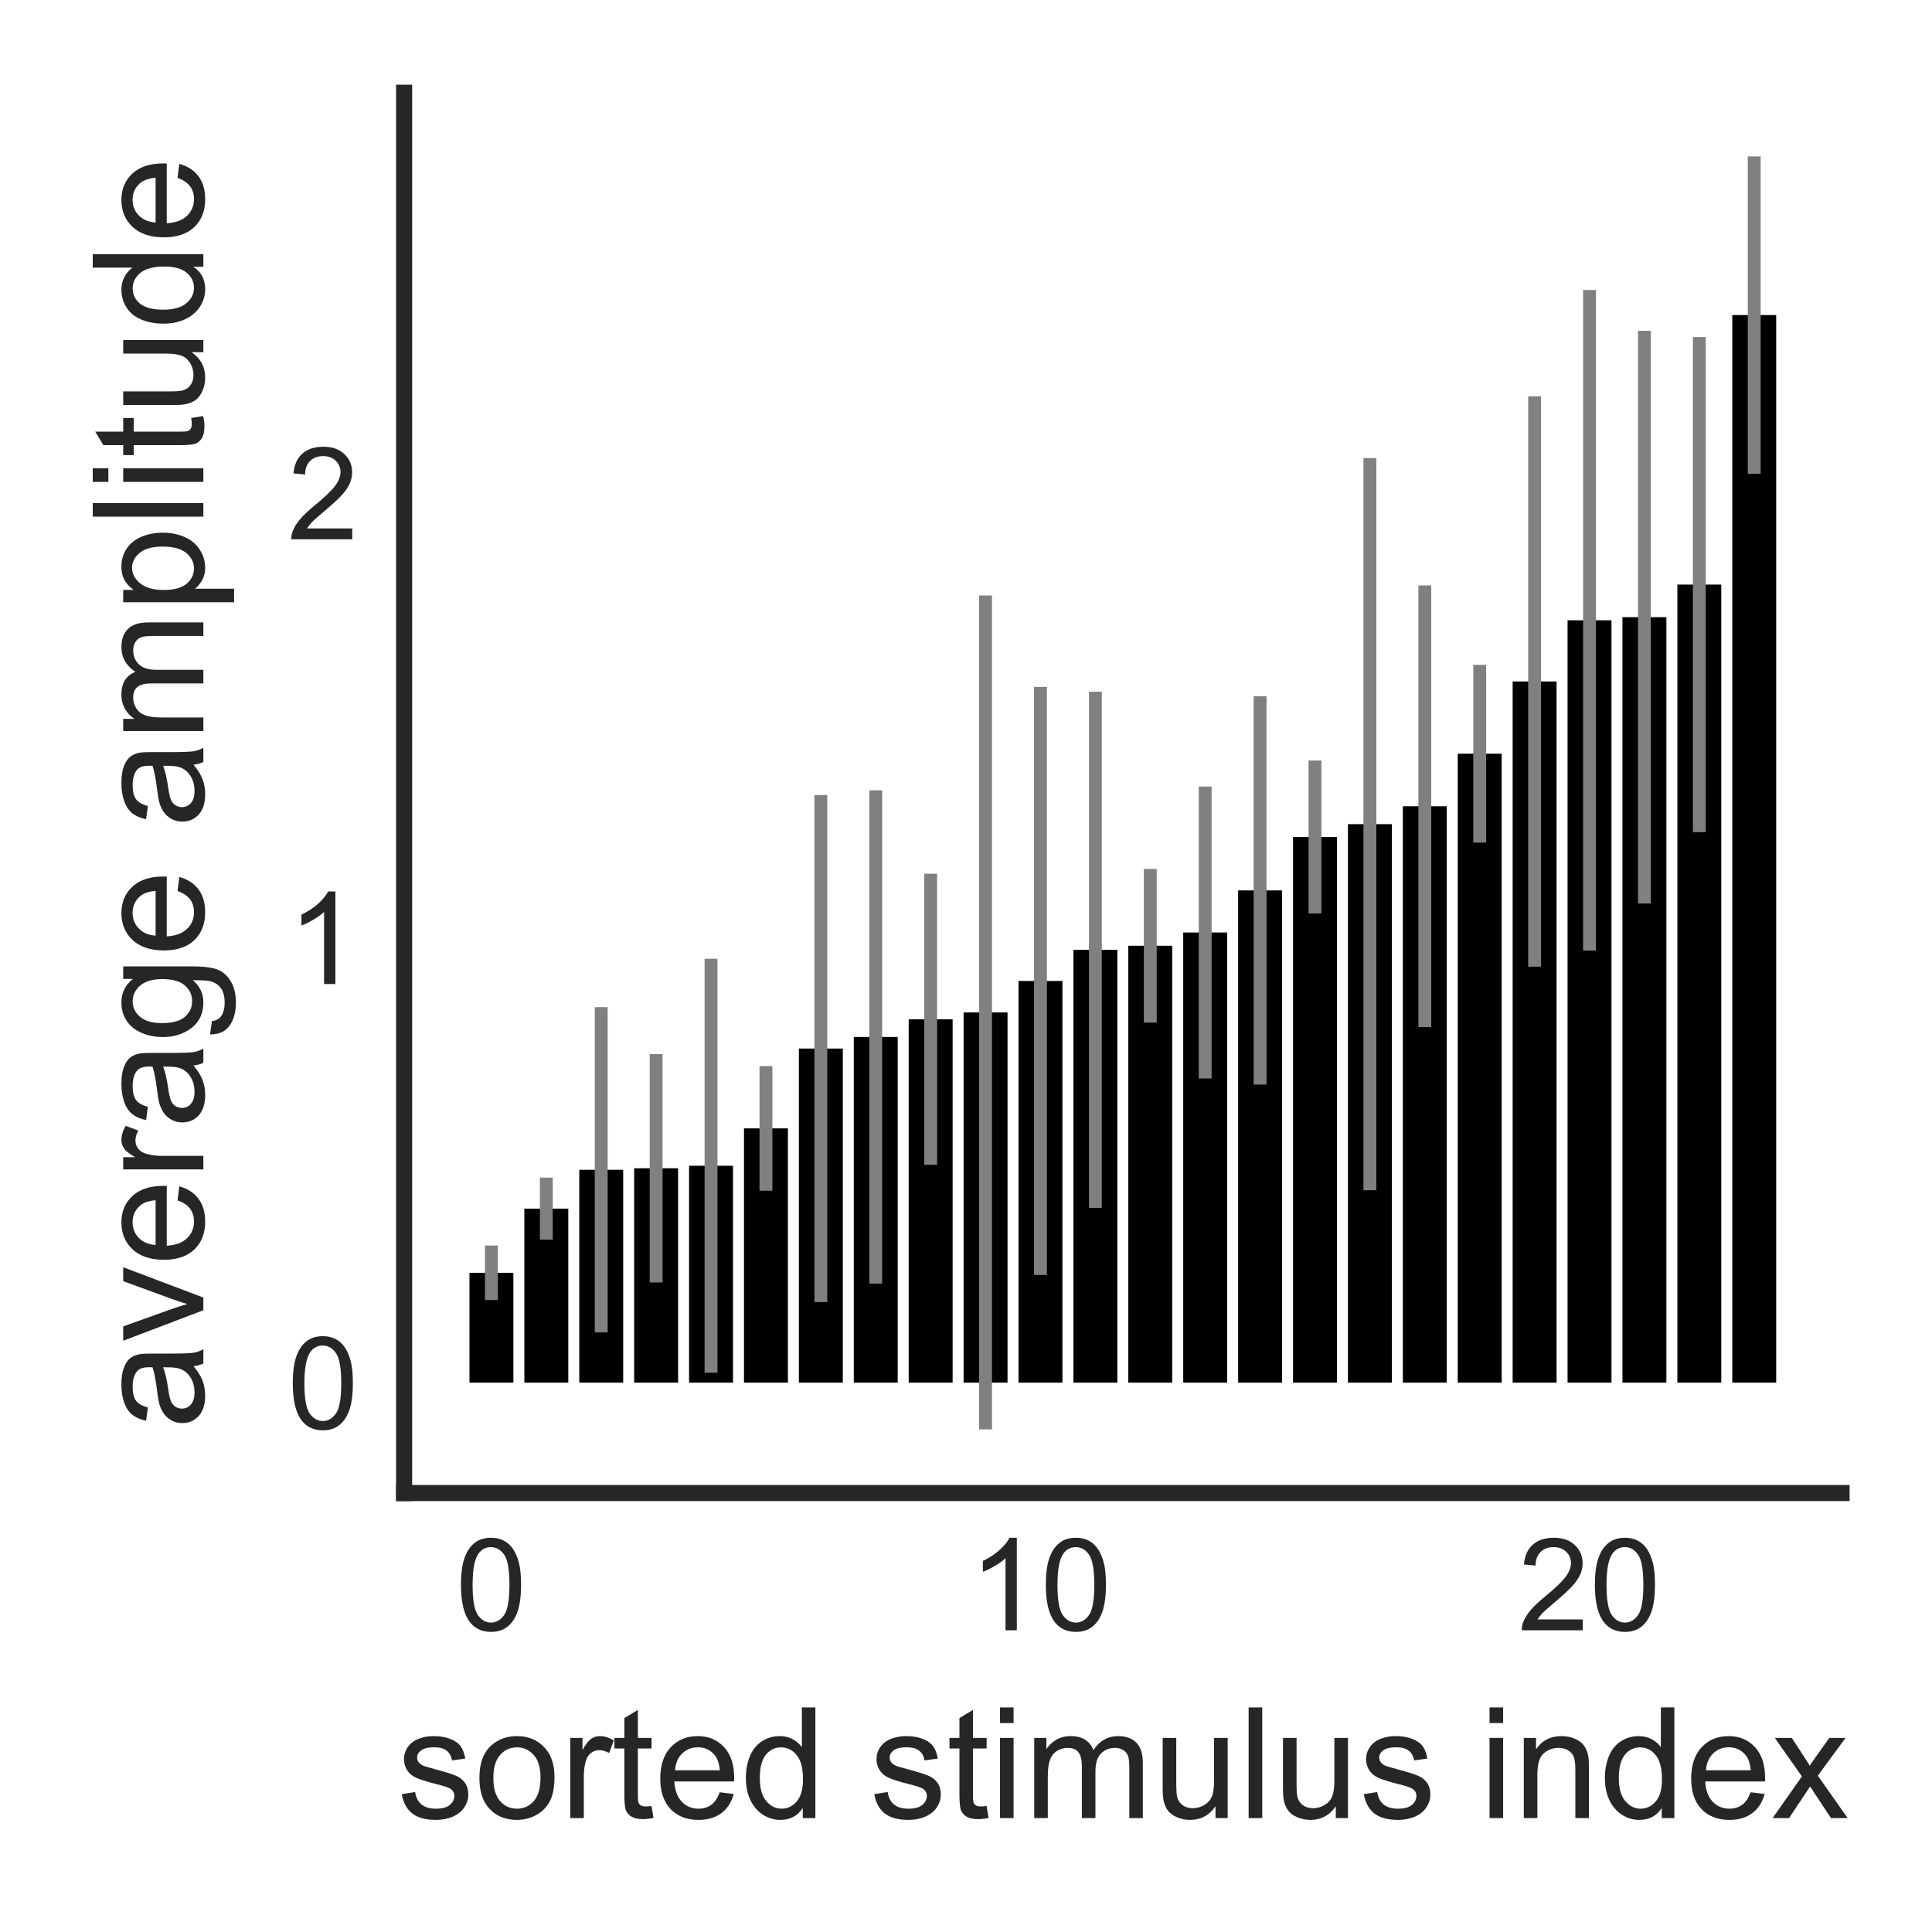
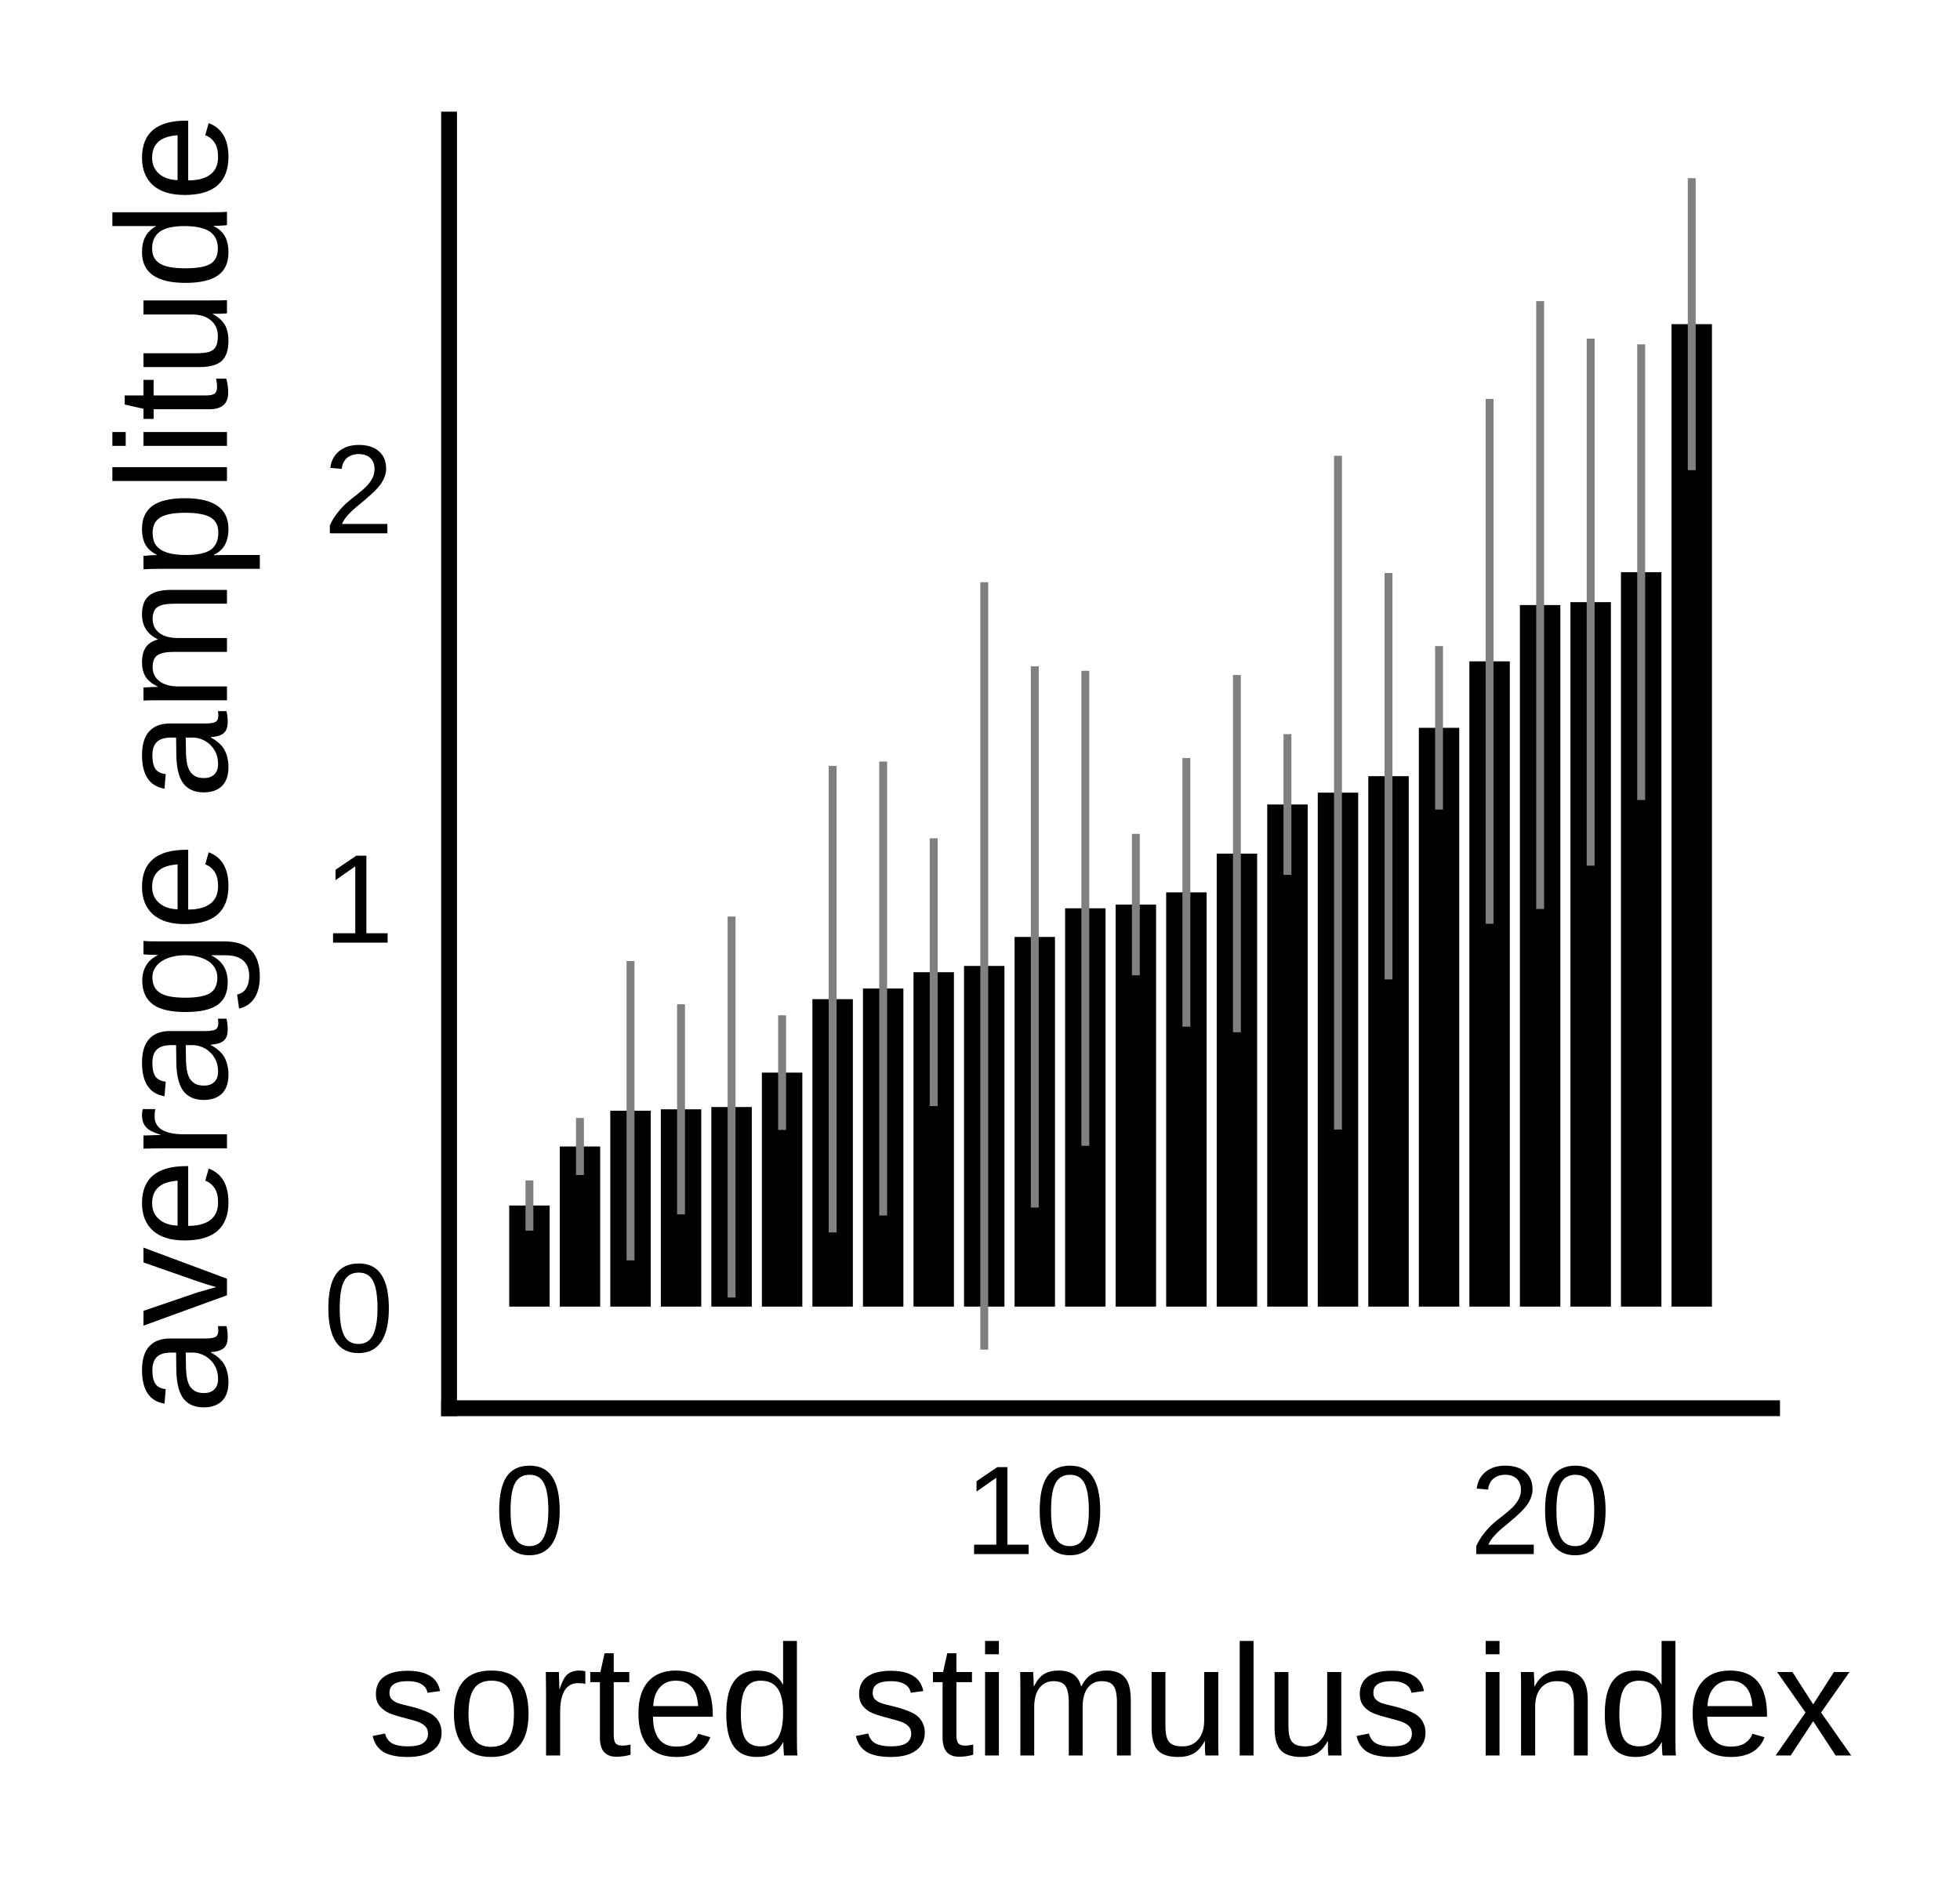
- <svg xmlns="http://www.w3.org/2000/svg" xmlns:xlink="http://www.w3.org/1999/xlink" height="150pt" version="1.1" viewBox="0 0 150 150" width="150pt">
+ <svg xmlns="http://www.w3.org/2000/svg" height="120pt" version="1.1" viewBox="0 0 124 120" width="124pt">
  <defs>
    <style type="text/css">
*{stroke-linecap:butt;stroke-linejoin:round;}
  </style>
  </defs>
  <g id="figure_1">
    <g id="patch_1">
-       <path d="M 0 150.74  L 150.731 150.74  L 150.731 0  L 0 0  z " style="fill:none;opacity:0;" />
+       <path d="M -0 120.266  L 124.424 120.266  L 124.424 0  L -0 0  z " style="fill:none;opacity:0;" />
    </g>
    <g id="axes_1">
      <g id="patch_2">
-         <path d="M 31.376 115.92  L 142.976 115.92  L 142.976 7.2  L 31.376 7.2  z " style="fill:none;" />
+         <path d="M 28.411 89.104  L 112.111 89.104  L 112.111 7.564  L 28.411 7.564  z " style="fill:none;" />
      </g>
      <g id="patch_3">
-         <path clip-path="url(#p2f2b62993b)" d="M 36.449 107.349  L 39.859 107.349  L 39.859 98.819  L 36.449 98.819  z " />
+         <path clip-path="url(#pd658bb873c)" d="M 32.216 82.676  L 34.773 82.676  L 34.773 76.279  L 32.216 76.279  z " />
      </g>
      <g id="patch_4">
-         <path clip-path="url(#p2f2b62993b)" d="M 40.711 107.349  L 44.122 107.349  L 44.122 93.838  L 40.711 93.838  z " />
+         <path clip-path="url(#pd658bb873c)" d="M 35.413 82.676  L 37.971 82.676  L 37.971 72.543  L 35.413 72.543  z " />
      </g>
      <g id="patch_5">
-         <path clip-path="url(#p2f2b62993b)" d="M 44.974 107.349  L 48.384 107.349  L 48.384 90.821  L 44.974 90.821  z " />
+         <path clip-path="url(#pd658bb873c)" d="M 38.61 82.676  L 41.168 82.676  L 41.168 70.28  L 38.61 70.28  z " />
      </g>
      <g id="patch_6">
-         <path clip-path="url(#p2f2b62993b)" d="M 49.237 107.349  L 52.647 107.349  L 52.647 90.704  L 49.237 90.704  z " />
+         <path clip-path="url(#pd658bb873c)" d="M 41.807 82.676  L 44.365 82.676  L 44.365 70.192  L 41.807 70.192  z " />
      </g>
      <g id="patch_7">
-         <path clip-path="url(#p2f2b62993b)" d="M 53.5 107.349  L 56.91 107.349  L 56.91 90.51  L 53.5 90.51  z " />
+         <path clip-path="url(#pd658bb873c)" d="M 45.004 82.676  L 47.562 82.676  L 47.562 70.047  L 45.004 70.047  z " />
      </g>
      <g id="patch_8">
-         <path clip-path="url(#p2f2b62993b)" d="M 57.763 107.349  L 61.173 107.349  L 61.173 87.607  L 57.763 87.607  z " />
+         <path clip-path="url(#pd658bb873c)" d="M 48.201 82.676  L 50.759 82.676  L 50.759 67.87  L 48.201 67.87  z " />
      </g>
      <g id="patch_9">
-         <path clip-path="url(#p2f2b62993b)" d="M 62.025 107.349  L 65.436 107.349  L 65.436 81.41  L 62.025 81.41  z " />
+         <path clip-path="url(#pd658bb873c)" d="M 51.398 82.676  L 53.956 82.676  L 53.956 63.222  L 51.398 63.222  z " />
      </g>
      <g id="patch_10">
-         <path clip-path="url(#p2f2b62993b)" d="M 66.288 107.349  L 69.698 107.349  L 69.698 80.51  L 66.288 80.51  z " />
+         <path clip-path="url(#pd658bb873c)" d="M 54.595 82.676  L 57.153 82.676  L 57.153 62.547  L 54.595 62.547  z " />
      </g>
      <g id="patch_11">
-         <path clip-path="url(#p2f2b62993b)" d="M 70.551 107.349  L 73.961 107.349  L 73.961 79.136  L 70.551 79.136  z " />
+         <path clip-path="url(#pd658bb873c)" d="M 57.793 82.676  L 60.35 82.676  L 60.35 61.516  L 57.793 61.516  z " />
      </g>
      <g id="patch_12">
-         <path clip-path="url(#p2f2b62993b)" d="M 74.814 107.349  L 78.224 107.349  L 78.224 78.606  L 74.814 78.606  z " />
+         <path clip-path="url(#pd658bb873c)" d="M 60.99 82.676  L 63.547 82.676  L 63.547 61.119  L 60.99 61.119  z " />
      </g>
      <g id="patch_13">
-         <path clip-path="url(#p2f2b62993b)" d="M 79.077 107.349  L 82.487 107.349  L 82.487 76.161  L 79.077 76.161  z " />
+         <path clip-path="url(#pd658bb873c)" d="M 64.187 82.676  L 66.744 82.676  L 66.744 59.285  L 64.187 59.285  z " />
      </g>
      <g id="patch_14">
-         <path clip-path="url(#p2f2b62993b)" d="M 83.339 107.349  L 86.75 107.349  L 86.75 73.744  L 83.339 73.744  z " />
+         <path clip-path="url(#pd658bb873c)" d="M 67.384 82.676  L 69.942 82.676  L 69.942 57.472  L 67.384 57.472  z " />
      </g>
      <g id="patch_15">
-         <path clip-path="url(#p2f2b62993b)" d="M 87.602 107.349  L 91.012 107.349  L 91.012 73.429  L 87.602 73.429  z " />
+         <path clip-path="url(#pd658bb873c)" d="M 70.581 82.676  L 73.139 82.676  L 73.139 57.236  L 70.581 57.236  z " />
      </g>
      <g id="patch_16">
-         <path clip-path="url(#p2f2b62993b)" d="M 91.865 107.349  L 95.275 107.349  L 95.275 72.399  L 91.865 72.399  z " />
+         <path clip-path="url(#pd658bb873c)" d="M 73.778 82.676  L 76.336 82.676  L 76.336 56.464  L 73.778 56.464  z " />
      </g>
      <g id="patch_17">
-         <path clip-path="url(#p2f2b62993b)" d="M 96.128 107.349  L 99.538 107.349  L 99.538 69.131  L 96.128 69.131  z " />
+         <path clip-path="url(#pd658bb873c)" d="M 76.975 82.676  L 79.533 82.676  L 79.533 54.013  L 76.975 54.013  z " />
      </g>
      <g id="patch_18">
-         <path clip-path="url(#p2f2b62993b)" d="M 100.391 107.349  L 103.801 107.349  L 103.801 64.987  L 100.391 64.987  z " />
+         <path clip-path="url(#pd658bb873c)" d="M 80.172 82.676  L 82.73 82.676  L 82.73 50.904  L 80.172 50.904  z " />
      </g>
      <g id="patch_19">
-         <path clip-path="url(#p2f2b62993b)" d="M 104.653 107.349  L 108.064 107.349  L 108.064 63.987  L 104.653 63.987  z " />
+         <path clip-path="url(#pd658bb873c)" d="M 83.369 82.676  L 85.927 82.676  L 85.927 50.155  L 83.369 50.155  z " />
      </g>
      <g id="patch_20">
-         <path clip-path="url(#p2f2b62993b)" d="M 108.916 107.349  L 112.326 107.349  L 112.326 62.597  L 108.916 62.597  z " />
+         <path clip-path="url(#pd658bb873c)" d="M 86.566 82.676  L 89.124 82.676  L 89.124 49.112  L 86.566 49.112  z " />
      </g>
      <g id="patch_21">
-         <path clip-path="url(#p2f2b62993b)" d="M 113.179 107.349  L 116.589 107.349  L 116.589 58.518  L 113.179 58.518  z " />
+         <path clip-path="url(#pd658bb873c)" d="M 89.764 82.676  L 92.321 82.676  L 92.321 46.053  L 89.764 46.053  z " />
      </g>
      <g id="patch_22">
-         <path clip-path="url(#p2f2b62993b)" d="M 117.442 107.349  L 120.852 107.349  L 120.852 52.909  L 117.442 52.909  z " />
+         <path clip-path="url(#pd658bb873c)" d="M 92.961 82.676  L 95.518 82.676  L 95.518 41.846  L 92.961 41.846  z " />
      </g>
      <g id="patch_23">
-         <path clip-path="url(#p2f2b62993b)" d="M 121.705 107.349  L 125.115 107.349  L 125.115 48.159  L 121.705 48.159  z " />
+         <path clip-path="url(#pd658bb873c)" d="M 96.158 82.676  L 98.715 82.676  L 98.715 38.284  L 96.158 38.284  z " />
      </g>
      <g id="patch_24">
-         <path clip-path="url(#p2f2b62993b)" d="M 125.967 107.349  L 129.378 107.349  L 129.378 47.916  L 125.967 47.916  z " />
+         <path clip-path="url(#pd658bb873c)" d="M 99.355 82.676  L 101.913 82.676  L 101.913 38.101  L 99.355 38.101  z " />
      </g>
      <g id="patch_25">
-         <path clip-path="url(#p2f2b62993b)" d="M 130.23 107.349  L 133.64 107.349  L 133.64 45.387  L 130.23 45.387  z " />
+         <path clip-path="url(#pd658bb873c)" d="M 102.552 82.676  L 105.11 82.676  L 105.11 36.205  L 102.552 36.205  z " />
      </g>
      <g id="patch_26">
-         <path clip-path="url(#p2f2b62993b)" d="M 134.493 107.349  L 137.903 107.349  L 137.903 24.462  L 134.493 24.462  z " />
+         <path clip-path="url(#pd658bb873c)" d="M 105.749 82.676  L 108.307 82.676  L 108.307 20.511  L 105.749 20.511  z " />
      </g>
      <g id="LineCollection_1">
-         <path clip-path="url(#p2f2b62993b)" d="M 38.154 100.935  L 38.154 96.703  " style="fill:none;stroke:#808080;" />
-         <path clip-path="url(#p2f2b62993b)" d="M 42.417 96.247  L 42.417 91.43  " style="fill:none;stroke:#808080;" />
-         <path clip-path="url(#p2f2b62993b)" d="M 46.679 103.448  L 46.679 78.194  " style="fill:none;stroke:#808080;" />
-         <path clip-path="url(#p2f2b62993b)" d="M 50.942 99.568  L 50.942 81.839  " style="fill:none;stroke:#808080;" />
-         <path clip-path="url(#p2f2b62993b)" d="M 55.205 106.581  L 55.205 74.439  " style="fill:none;stroke:#808080;" />
-         <path clip-path="url(#p2f2b62993b)" d="M 59.468 92.444  L 59.468 82.77  " style="fill:none;stroke:#808080;" />
-         <path clip-path="url(#p2f2b62993b)" d="M 63.731 101.092  L 63.731 61.729  " style="fill:none;stroke:#808080;" />
-         <path clip-path="url(#p2f2b62993b)" d="M 67.993 99.66  L 67.993 61.361  " style="fill:none;stroke:#808080;" />
-         <path clip-path="url(#p2f2b62993b)" d="M 72.256 90.434  L 72.256 67.837  " style="fill:none;stroke:#808080;" />
-         <path clip-path="url(#p2f2b62993b)" d="M 76.519 110.978  L 76.519 46.233  " style="fill:none;stroke:#808080;" />
-         <path clip-path="url(#p2f2b62993b)" d="M 80.782 98.989  L 80.782 53.333  " style="fill:none;stroke:#808080;" />
-         <path clip-path="url(#p2f2b62993b)" d="M 85.045 93.783  L 85.045 53.705  " style="fill:none;stroke:#808080;" />
-         <path clip-path="url(#p2f2b62993b)" d="M 89.307 79.396  L 89.307 67.462  " style="fill:none;stroke:#808080;" />
-         <path clip-path="url(#p2f2b62993b)" d="M 93.57 83.732  L 93.57 61.067  " style="fill:none;stroke:#808080;" />
-         <path clip-path="url(#p2f2b62993b)" d="M 97.833 84.204  L 97.833 54.058  " style="fill:none;stroke:#808080;" />
-         <path clip-path="url(#p2f2b62993b)" d="M 102.096 70.924  L 102.096 59.049  " style="fill:none;stroke:#808080;" />
-         <path clip-path="url(#p2f2b62993b)" d="M 106.359 92.407  L 106.359 35.568  " style="fill:none;stroke:#808080;" />
-         <path clip-path="url(#p2f2b62993b)" d="M 110.621 79.743  L 110.621 45.452  " style="fill:none;stroke:#808080;" />
-         <path clip-path="url(#p2f2b62993b)" d="M 114.884 65.415  L 114.884 51.621  " style="fill:none;stroke:#808080;" />
-         <path clip-path="url(#p2f2b62993b)" d="M 119.147 75.052  L 119.147 30.767  " style="fill:none;stroke:#808080;" />
-         <path clip-path="url(#p2f2b62993b)" d="M 123.41 73.801  L 123.41 22.517  " style="fill:none;stroke:#808080;" />
-         <path clip-path="url(#p2f2b62993b)" d="M 127.672 70.147  L 127.672 25.684  " style="fill:none;stroke:#808080;" />
-         <path clip-path="url(#p2f2b62993b)" d="M 131.935 64.61  L 131.935 26.165  " style="fill:none;stroke:#808080;" />
-         <path clip-path="url(#p2f2b62993b)" d="M 136.198 36.783  L 136.198 12.142  " style="fill:none;stroke:#808080;" />
+         <path clip-path="url(#pd658bb873c)" d="M 33.495 77.866  L 33.495 74.692  " style="fill:none;stroke:#808080;stroke-width:0.5;" />
+         <path clip-path="url(#pd658bb873c)" d="M 36.692 74.35  L 36.692 70.737  " style="fill:none;stroke:#808080;stroke-width:0.5;" />
+         <path clip-path="url(#pd658bb873c)" d="M 39.889 79.75  L 39.889 60.81  " style="fill:none;stroke:#808080;stroke-width:0.5;" />
+         <path clip-path="url(#pd658bb873c)" d="M 43.086 76.84  L 43.086 63.544  " style="fill:none;stroke:#808080;stroke-width:0.5;" />
+         <path clip-path="url(#pd658bb873c)" d="M 46.283 82.1  L 46.283 57.993  " style="fill:none;stroke:#808080;stroke-width:0.5;" />
+         <path clip-path="url(#pd658bb873c)" d="M 49.48 71.497  L 49.48 64.242  " style="fill:none;stroke:#808080;stroke-width:0.5;" />
+         <path clip-path="url(#pd658bb873c)" d="M 52.677 77.983  L 52.677 48.461  " style="fill:none;stroke:#808080;stroke-width:0.5;" />
+         <path clip-path="url(#pd658bb873c)" d="M 55.874 76.909  L 55.874 48.185  " style="fill:none;stroke:#808080;stroke-width:0.5;" />
+         <path clip-path="url(#pd658bb873c)" d="M 59.071 69.99  L 59.071 53.042  " style="fill:none;stroke:#808080;stroke-width:0.5;" />
+         <path clip-path="url(#pd658bb873c)" d="M 62.269 85.398  L 62.269 36.839  " style="fill:none;stroke:#808080;stroke-width:0.5;" />
+         <path clip-path="url(#pd658bb873c)" d="M 65.466 76.406  L 65.466 42.164  " style="fill:none;stroke:#808080;stroke-width:0.5;" />
+         <path clip-path="url(#pd658bb873c)" d="M 68.663 72.501  L 68.663 42.443  " style="fill:none;stroke:#808080;stroke-width:0.5;" />
+         <path clip-path="url(#pd658bb873c)" d="M 71.86 61.711  L 71.86 52.761  " style="fill:none;stroke:#808080;stroke-width:0.5;" />
+         <path clip-path="url(#pd658bb873c)" d="M 75.057 64.963  L 75.057 47.965  " style="fill:none;stroke:#808080;stroke-width:0.5;" />
+         <path clip-path="url(#pd658bb873c)" d="M 78.254 65.317  L 78.254 42.708  " style="fill:none;stroke:#808080;stroke-width:0.5;" />
+         <path clip-path="url(#pd658bb873c)" d="M 81.451 55.358  L 81.451 46.451  " style="fill:none;stroke:#808080;stroke-width:0.5;" />
+         <path clip-path="url(#pd658bb873c)" d="M 84.648 71.469  L 84.648 28.84  " style="fill:none;stroke:#808080;stroke-width:0.5;" />
+         <path clip-path="url(#pd658bb873c)" d="M 87.845 61.971  L 87.845 36.253  " style="fill:none;stroke:#808080;stroke-width:0.5;" />
+         <path clip-path="url(#pd658bb873c)" d="M 91.042 51.225  L 91.042 40.88  " style="fill:none;stroke:#808080;stroke-width:0.5;" />
+         <path clip-path="url(#pd658bb873c)" d="M 94.239 58.453  L 94.239 25.24  " style="fill:none;stroke:#808080;stroke-width:0.5;" />
+         <path clip-path="url(#pd658bb873c)" d="M 97.437 57.515  L 97.437 19.052  " style="fill:none;stroke:#808080;stroke-width:0.5;" />
+         <path clip-path="url(#pd658bb873c)" d="M 100.634 54.775  L 100.634 21.427  " style="fill:none;stroke:#808080;stroke-width:0.5;" />
+         <path clip-path="url(#pd658bb873c)" d="M 103.831 50.622  L 103.831 21.788  " style="fill:none;stroke:#808080;stroke-width:0.5;" />
+         <path clip-path="url(#pd658bb873c)" d="M 107.028 29.751  L 107.028 11.271  " style="fill:none;stroke:#808080;stroke-width:0.5;" />
      </g>
      <g id="patch_27">
-         <path d="M 31.376 115.92  L 31.376 7.2  " style="fill:none;stroke:#262626;stroke-linecap:square;stroke-linejoin:miter;stroke-width:1.25;" />
+         <path d="M 28.411 89.104  L 28.411 7.564  " style="fill:none;stroke:#000000;stroke-linecap:square;stroke-linejoin:miter;" />
      </g>
      <g id="patch_28">
-         <path d="M 31.376 115.92  L 142.976 115.92  " style="fill:none;stroke:#262626;stroke-linecap:square;stroke-linejoin:miter;stroke-width:1.25;" />
+         <path d="M 28.411 89.104  L 112.111 89.104  " style="fill:none;stroke:#000000;stroke-linecap:square;stroke-linejoin:miter;" />
      </g>
      <g id="matplotlib.axis_1">
        <g id="xtick_1">
          <g id="line2d_1" />
          <g id="text_1">
-             <defs>
-               <path d="M 4.156 35.297  Q 4.156 48 6.766 55.734  Q 9.375 63.484 14.516 67.672  Q 19.672 71.875 27.484 71.875  Q 33.25 71.875 37.594 69.547  Q 41.938 67.234 44.766 62.859  Q 47.609 58.5 49.219 52.219  Q 50.828 45.953 50.828 35.297  Q 50.828 22.703 48.234 14.969  Q 45.656 7.234 40.5 3  Q 35.359 -1.219 27.484 -1.219  Q 17.141 -1.219 11.234 6.203  Q 4.156 15.141 4.156 35.297  z M 13.188 35.297  Q 13.188 17.672 17.312 11.828  Q 21.438 6 27.484 6  Q 33.547 6 37.672 11.859  Q 41.797 17.719 41.797 35.297  Q 41.797 52.984 37.672 58.781  Q 33.547 64.594 27.391 64.594  Q 21.344 64.594 17.719 59.469  Q 13.188 52.938 13.188 35.297  z " id="ArialMT-30" />
-             </defs>
-             <g style="fill:#262626;" transform="translate(35.37331 126.5778)scale(0.1 -0.1)">
-               <use xlink:href="#ArialMT-30" />
-             </g>
+             <text style="font-family:Arial;font-size:8px;font-style:normal;font-weight:400;text-anchor:middle;" transform="rotate(-0, 33.49463, 98.33062)" x="33.495" y="98.331">0</text>
          </g>
        </g>
        <g id="xtick_2">
          <g id="line2d_2" />
          <g id="text_2">
-             <defs>
-               <path d="M 37.25 0  L 28.469 0  L 28.469 56  Q 25.297 52.984 20.141 49.953  Q 14.984 46.922 10.891 45.406  L 10.891 53.906  Q 18.266 57.375 23.781 62.297  Q 29.297 67.234 31.594 71.875  L 37.25 71.875  z " id="ArialMT-31" />
-             </defs>
-             <g style="fill:#262626;" transform="translate(75.22081 126.5778)scale(0.1 -0.1)">
-               <use xlink:href="#ArialMT-31" />
-               <use x="55.615" xlink:href="#ArialMT-30" />
-             </g>
+             <text style="font-family:Arial;font-size:8px;font-style:normal;font-weight:400;text-anchor:middle;" transform="rotate(-0, 65.4656, 98.33062)" x="65.466" y="98.331">10</text>
          </g>
        </g>
        <g id="xtick_3">
          <g id="line2d_3" />
          <g id="text_3">
-             <defs>
-               <path d="M 50.344 8.453  L 50.344 0  L 3.031 0  Q 2.938 3.172 4.047 6.109  Q 5.859 10.938 9.828 15.625  Q 13.812 20.312 21.344 26.469  Q 33.016 36.031 37.109 41.625  Q 41.219 47.219 41.219 52.203  Q 41.219 57.422 37.469 61  Q 33.734 64.594 27.734 64.594  Q 21.391 64.594 17.578 60.781  Q 13.766 56.984 13.719 50.25  L 4.688 51.172  Q 5.609 61.281 11.656 66.578  Q 17.719 71.875 27.938 71.875  Q 38.234 71.875 44.234 66.156  Q 50.25 60.453 50.25 52  Q 50.25 47.703 48.484 43.547  Q 46.734 39.406 42.656 34.812  Q 38.578 30.219 29.109 22.219  Q 21.188 15.578 18.938 13.203  Q 16.703 10.844 15.234 8.453  z " id="ArialMT-32" />
-             </defs>
-             <g style="fill:#262626;" transform="translate(117.8488 126.5778)scale(0.1 -0.1)">
-               <use xlink:href="#ArialMT-32" />
-               <use x="55.615" xlink:href="#ArialMT-30" />
-             </g>
+             <text style="font-family:Arial;font-size:8px;font-style:normal;font-weight:400;text-anchor:middle;" transform="rotate(-0, 97.43658, 98.33062)" x="97.437" y="98.331">20</text>
          </g>
        </g>
        <g id="text_4">
-           <defs>
-             <path d="M 3.078 15.484  L 11.766 16.844  Q 12.5 11.625 15.844 8.844  Q 19.188 6.062 25.203 6.062  Q 31.25 6.062 34.172 8.516  Q 37.109 10.984 37.109 14.312  Q 37.109 17.281 34.516 19  Q 32.719 20.172 25.531 21.969  Q 15.875 24.422 12.141 26.203  Q 8.406 27.984 6.469 31.125  Q 4.547 34.281 4.547 38.094  Q 4.547 41.547 6.125 44.5  Q 7.719 47.469 10.453 49.422  Q 12.5 50.922 16.031 51.969  Q 19.578 53.031 23.641 53.031  Q 29.734 53.031 34.344 51.266  Q 38.969 49.516 41.156 46.5  Q 43.359 43.5 44.188 38.484  L 35.594 37.312  Q 35.016 41.312 32.203 43.547  Q 29.391 45.797 24.266 45.797  Q 18.219 45.797 15.625 43.797  Q 13.031 41.797 13.031 39.109  Q 13.031 37.406 14.109 36.031  Q 15.188 34.625 17.484 33.688  Q 18.797 33.203 25.25 31.453  Q 34.578 28.953 38.25 27.359  Q 41.938 25.781 44.031 22.75  Q 46.141 19.734 46.141 15.234  Q 46.141 10.844 43.578 6.953  Q 41.016 3.078 36.172 0.953  Q 31.344 -1.172 25.25 -1.172  Q 15.141 -1.172 9.844 3.031  Q 4.547 7.234 3.078 15.484  z " id="ArialMT-73" />
-             <path d="M 3.328 25.922  Q 3.328 40.328 11.328 47.266  Q 18.016 53.031 27.641 53.031  Q 38.328 53.031 45.109 46.016  Q 51.906 39.016 51.906 26.656  Q 51.906 16.656 48.906 10.906  Q 45.906 5.172 40.156 2  Q 34.422 -1.172 27.641 -1.172  Q 16.75 -1.172 10.031 5.812  Q 3.328 12.797 3.328 25.922  z M 12.359 25.922  Q 12.359 15.969 16.703 11.016  Q 21.047 6.062 27.641 6.062  Q 34.188 6.062 38.531 11.031  Q 42.875 16.016 42.875 26.219  Q 42.875 35.844 38.5 40.797  Q 34.125 45.75 27.641 45.75  Q 21.047 45.75 16.703 40.812  Q 12.359 35.891 12.359 25.922  z " id="ArialMT-6f" />
-             <path d="M 6.5 0  L 6.5 51.859  L 14.406 51.859  L 14.406 44  Q 17.438 49.516 20 51.266  Q 22.562 53.031 25.641 53.031  Q 30.078 53.031 34.672 50.203  L 31.641 42.047  Q 28.422 43.953 25.203 43.953  Q 22.312 43.953 20.016 42.219  Q 17.719 40.484 16.75 37.406  Q 15.281 32.719 15.281 27.156  L 15.281 0  z " id="ArialMT-72" />
-             <path d="M 25.781 7.859  L 27.047 0.094  Q 23.344 -0.688 20.406 -0.688  Q 15.625 -0.688 12.984 0.828  Q 10.359 2.344 9.281 4.812  Q 8.203 7.281 8.203 15.188  L 8.203 45.016  L 1.766 45.016  L 1.766 51.859  L 8.203 51.859  L 8.203 64.703  L 16.938 69.969  L 16.938 51.859  L 25.781 51.859  L 25.781 45.016  L 16.938 45.016  L 16.938 14.703  Q 16.938 10.938 17.406 9.859  Q 17.875 8.797 18.922 8.156  Q 19.969 7.516 21.922 7.516  Q 23.391 7.516 25.781 7.859  z " id="ArialMT-74" />
-             <path d="M 42.094 16.703  L 51.172 15.578  Q 49.031 7.625 43.219 3.219  Q 37.406 -1.172 28.375 -1.172  Q 17 -1.172 10.328 5.828  Q 3.656 12.844 3.656 25.484  Q 3.656 38.578 10.391 45.797  Q 17.141 53.031 27.875 53.031  Q 38.281 53.031 44.875 45.953  Q 51.469 38.875 51.469 26.031  Q 51.469 25.25 51.422 23.688  L 12.75 23.688  Q 13.234 15.141 17.578 10.594  Q 21.922 6.062 28.422 6.062  Q 33.25 6.062 36.672 8.594  Q 40.094 11.141 42.094 16.703  z M 13.234 30.906  L 42.188 30.906  Q 41.609 37.453 38.875 40.719  Q 34.672 45.797 27.984 45.797  Q 21.922 45.797 17.797 41.75  Q 13.672 37.703 13.234 30.906  z " id="ArialMT-65" />
-             <path d="M 40.234 0  L 40.234 6.547  Q 35.297 -1.172 25.734 -1.172  Q 19.531 -1.172 14.328 2.25  Q 9.125 5.672 6.266 11.797  Q 3.422 17.922 3.422 25.875  Q 3.422 33.641 6 39.969  Q 8.594 46.297 13.766 49.656  Q 18.953 53.031 25.344 53.031  Q 30.031 53.031 33.688 51.047  Q 37.359 49.078 39.656 45.906  L 39.656 71.578  L 48.391 71.578  L 48.391 0  z M 12.453 25.875  Q 12.453 15.922 16.641 10.984  Q 20.844 6.062 26.562 6.062  Q 32.328 6.062 36.344 10.766  Q 40.375 15.484 40.375 25.141  Q 40.375 35.797 36.266 40.766  Q 32.172 45.75 26.172 45.75  Q 20.312 45.75 16.375 40.969  Q 12.453 36.188 12.453 25.875  z " id="ArialMT-64" />
-             <path id="ArialMT-20" />
-             <path d="M 6.641 61.469  L 6.641 71.578  L 15.438 71.578  L 15.438 61.469  z M 6.641 0  L 6.641 51.859  L 15.438 51.859  L 15.438 0  z " id="ArialMT-69" />
-             <path d="M 6.594 0  L 6.594 51.859  L 14.453 51.859  L 14.453 44.578  Q 16.891 48.391 20.938 50.703  Q 25 53.031 30.172 53.031  Q 35.938 53.031 39.625 50.641  Q 43.312 48.25 44.828 43.953  Q 50.984 53.031 60.844 53.031  Q 68.562 53.031 72.703 48.75  Q 76.859 44.484 76.859 35.594  L 76.859 0  L 68.109 0  L 68.109 32.672  Q 68.109 37.938 67.25 40.25  Q 66.406 42.578 64.156 43.984  Q 61.922 45.406 58.891 45.406  Q 53.422 45.406 49.797 41.766  Q 46.188 38.141 46.188 30.125  L 46.188 0  L 37.406 0  L 37.406 33.688  Q 37.406 39.547 35.25 42.469  Q 33.109 45.406 28.219 45.406  Q 24.516 45.406 21.359 43.453  Q 18.219 41.5 16.797 37.734  Q 15.375 33.984 15.375 26.906  L 15.375 0  z " id="ArialMT-6d" />
-             <path d="M 40.578 0  L 40.578 7.625  Q 34.516 -1.172 24.125 -1.172  Q 19.531 -1.172 15.547 0.578  Q 11.578 2.344 9.641 5  Q 7.719 7.672 6.938 11.531  Q 6.391 14.109 6.391 19.734  L 6.391 51.859  L 15.188 51.859  L 15.188 23.094  Q 15.188 16.219 15.719 13.812  Q 16.547 10.359 19.234 8.375  Q 21.922 6.391 25.875 6.391  Q 29.828 6.391 33.297 8.422  Q 36.766 10.453 38.203 13.938  Q 39.656 17.438 39.656 24.078  L 39.656 51.859  L 48.438 51.859  L 48.438 0  z " id="ArialMT-75" />
-             <path d="M 6.391 0  L 6.391 71.578  L 15.188 71.578  L 15.188 0  z " id="ArialMT-6c" />
-             <path d="M 6.594 0  L 6.594 51.859  L 14.5 51.859  L 14.5 44.484  Q 20.219 53.031 31 53.031  Q 35.688 53.031 39.625 51.344  Q 43.562 49.656 45.516 46.922  Q 47.469 44.188 48.25 40.438  Q 48.734 37.984 48.734 31.891  L 48.734 0  L 39.938 0  L 39.938 31.547  Q 39.938 36.922 38.906 39.578  Q 37.891 42.234 35.281 43.812  Q 32.672 45.406 29.156 45.406  Q 23.531 45.406 19.453 41.844  Q 15.375 38.281 15.375 28.328  L 15.375 0  z " id="ArialMT-6e" />
-             <path d="M 0.734 0  L 19.672 26.953  L 2.156 51.859  L 13.141 51.859  L 21.094 39.703  Q 23.344 36.234 24.703 33.891  Q 26.859 37.109 28.656 39.594  L 37.406 51.859  L 47.906 51.859  L 29.984 27.438  L 49.266 0  L 38.484 0  L 27.828 16.109  L 25 20.453  L 11.375 0  z " id="ArialMT-78" />
-           </defs>
-           <g style="fill:#262626;" transform="translate(30.82094 141.1547)scale(0.12 -0.12)">
-             <use xlink:href="#ArialMT-73" />
-             <use x="50" xlink:href="#ArialMT-6f" />
-             <use x="105.615" xlink:href="#ArialMT-72" />
-             <use x="138.916" xlink:href="#ArialMT-74" />
-             <use x="166.699" xlink:href="#ArialMT-65" />
-             <use x="222.314" xlink:href="#ArialMT-64" />
-             <use x="277.93" xlink:href="#ArialMT-20" />
-             <use x="305.713" xlink:href="#ArialMT-73" />
-             <use x="355.713" xlink:href="#ArialMT-74" />
-             <use x="383.496" xlink:href="#ArialMT-69" />
-             <use x="405.713" xlink:href="#ArialMT-6d" />
-             <use x="489.014" xlink:href="#ArialMT-75" />
-             <use x="544.629" xlink:href="#ArialMT-6c" />
-             <use x="566.846" xlink:href="#ArialMT-75" />
-             <use x="622.461" xlink:href="#ArialMT-73" />
-             <use x="672.461" xlink:href="#ArialMT-20" />
-             <use x="700.244" xlink:href="#ArialMT-69" />
-             <use x="722.461" xlink:href="#ArialMT-6e" />
-             <use x="778.076" xlink:href="#ArialMT-64" />
-             <use x="833.691" xlink:href="#ArialMT-65" />
-             <use x="889.307" xlink:href="#ArialMT-78" />
-           </g>
+           <text style="font-family:Arial;font-size:10px;font-style:normal;font-weight:400;text-anchor:middle;" transform="rotate(-0, 70.26125, 111.0784)" x="70.261" y="111.078">sorted stimulus index</text>
        </g>
      </g>
      <g id="matplotlib.axis_2">
        <g id="ytick_1">
          <g id="line2d_4" />
          <g id="text_5">
-             <g style="fill:#262626;" transform="translate(22.315 110.9277)scale(0.1 -0.1)">
-               <use xlink:href="#ArialMT-30" />
-             </g>
+             <text style="font-family:Arial;font-size:8px;font-style:normal;font-weight:400;text-anchor:end;" transform="rotate(-0, 24.91125, 85.53907)" x="24.911" y="85.539">0</text>
          </g>
        </g>
        <g id="ytick_2">
          <g id="line2d_5" />
          <g id="text_6">
-             <g style="fill:#262626;" transform="translate(22.315 76.39982)scale(0.1 -0.1)">
-               <use xlink:href="#ArialMT-31" />
-             </g>
+             <text style="font-family:Arial;font-size:8px;font-style:normal;font-weight:400;text-anchor:end;" transform="rotate(-0, 24.91125, 59.64319)" x="24.911" y="59.643">1</text>
          </g>
        </g>
        <g id="ytick_3">
          <g id="line2d_6" />
          <g id="text_7">
-             <g style="fill:#262626;" transform="translate(22.315 41.87197)scale(0.1 -0.1)">
-               <use xlink:href="#ArialMT-32" />
-             </g>
+             <text style="font-family:Arial;font-size:8px;font-style:normal;font-weight:400;text-anchor:end;" transform="rotate(-0, 24.91125, 33.74729)" x="24.911" y="33.747">2</text>
          </g>
        </g>
        <g id="text_8">
-           <defs>
-             <path d="M 40.438 6.391  Q 35.547 2.25 31.031 0.531  Q 26.516 -1.172 21.344 -1.172  Q 12.797 -1.172 8.203 3  Q 3.609 7.172 3.609 13.672  Q 3.609 17.484 5.344 20.625  Q 7.078 23.781 9.891 25.688  Q 12.703 27.594 16.219 28.562  Q 18.797 29.25 24.031 29.891  Q 34.672 31.156 39.703 32.906  Q 39.75 34.719 39.75 35.203  Q 39.75 40.578 37.25 42.781  Q 33.891 45.75 27.25 45.75  Q 21.047 45.75 18.094 43.578  Q 15.141 41.406 13.719 35.891  L 5.125 37.062  Q 6.297 42.578 8.984 45.969  Q 11.672 49.359 16.75 51.188  Q 21.828 53.031 28.516 53.031  Q 35.156 53.031 39.297 51.469  Q 43.453 49.906 45.406 47.531  Q 47.359 45.172 48.141 41.547  Q 48.578 39.312 48.578 33.453  L 48.578 21.734  Q 48.578 9.469 49.141 6.219  Q 49.703 2.984 51.375 0  L 42.188 0  Q 40.828 2.734 40.438 6.391  z M 39.703 26.031  Q 34.906 24.078 25.344 22.703  Q 19.922 21.922 17.672 20.938  Q 15.438 19.969 14.203 18.094  Q 12.984 16.219 12.984 13.922  Q 12.984 10.406 15.641 8.062  Q 18.312 5.719 23.438 5.719  Q 28.516 5.719 32.469 7.938  Q 36.422 10.156 38.281 14.016  Q 39.703 17 39.703 22.797  z " id="ArialMT-61" />
-             <path d="M 21 0  L 1.266 51.859  L 10.547 51.859  L 21.688 20.797  Q 23.484 15.766 25 10.359  Q 26.172 14.453 28.266 20.219  L 39.797 51.859  L 48.828 51.859  L 29.203 0  z " id="ArialMT-76" />
-             <path d="M 4.984 -4.297  L 13.531 -5.562  Q 14.062 -9.516 16.5 -11.328  Q 19.781 -13.766 25.438 -13.766  Q 31.547 -13.766 34.859 -11.328  Q 38.188 -8.891 39.359 -4.5  Q 40.047 -1.812 39.984 6.781  Q 34.234 0 25.641 0  Q 14.938 0 9.078 7.719  Q 3.219 15.438 3.219 26.219  Q 3.219 33.641 5.906 39.906  Q 8.594 46.188 13.688 49.609  Q 18.797 53.031 25.688 53.031  Q 34.859 53.031 40.828 45.609  L 40.828 51.859  L 48.922 51.859  L 48.922 7.031  Q 48.922 -5.078 46.453 -10.125  Q 44 -15.188 38.641 -18.109  Q 33.297 -21.047 25.484 -21.047  Q 16.219 -21.047 10.5 -16.875  Q 4.781 -12.703 4.984 -4.297  z M 12.25 26.859  Q 12.25 16.656 16.297 11.969  Q 20.359 7.281 26.469 7.281  Q 32.516 7.281 36.609 11.938  Q 40.719 16.609 40.719 26.562  Q 40.719 36.078 36.5 40.906  Q 32.281 45.75 26.312 45.75  Q 20.453 45.75 16.344 40.984  Q 12.25 36.234 12.25 26.859  z " id="ArialMT-67" />
-             <path d="M 6.594 -19.875  L 6.594 51.859  L 14.594 51.859  L 14.594 45.125  Q 17.438 49.078 21 51.047  Q 24.562 53.031 29.641 53.031  Q 36.281 53.031 41.359 49.609  Q 46.438 46.188 49.016 39.953  Q 51.609 33.734 51.609 26.312  Q 51.609 18.359 48.75 11.984  Q 45.906 5.609 40.453 2.219  Q 35.016 -1.172 29 -1.172  Q 24.609 -1.172 21.109 0.688  Q 17.625 2.547 15.375 5.375  L 15.375 -19.875  z M 14.547 25.641  Q 14.547 15.625 18.594 10.844  Q 22.656 6.062 28.422 6.062  Q 34.281 6.062 38.453 11.016  Q 42.625 15.969 42.625 26.375  Q 42.625 36.281 38.547 41.203  Q 34.469 46.141 28.812 46.141  Q 23.188 46.141 18.859 40.891  Q 14.547 35.641 14.547 25.641  z " id="ArialMT-70" />
-           </defs>
-           <g style="fill:#262626;" transform="translate(15.78937 110.9213)rotate(-90)scale(0.12 -0.12)">
-             <use xlink:href="#ArialMT-61" />
-             <use x="55.615" xlink:href="#ArialMT-76" />
-             <use x="105.615" xlink:href="#ArialMT-65" />
-             <use x="161.23" xlink:href="#ArialMT-72" />
-             <use x="194.531" xlink:href="#ArialMT-61" />
-             <use x="250.146" xlink:href="#ArialMT-67" />
-             <use x="305.762" xlink:href="#ArialMT-65" />
-             <use x="361.377" xlink:href="#ArialMT-20" />
-             <use x="389.16" xlink:href="#ArialMT-61" />
-             <use x="444.775" xlink:href="#ArialMT-6d" />
-             <use x="528.076" xlink:href="#ArialMT-70" />
-             <use x="583.691" xlink:href="#ArialMT-6c" />
-             <use x="605.908" xlink:href="#ArialMT-69" />
-             <use x="628.125" xlink:href="#ArialMT-74" />
-             <use x="655.908" xlink:href="#ArialMT-75" />
-             <use x="711.523" xlink:href="#ArialMT-64" />
-             <use x="767.139" xlink:href="#ArialMT-65" />
-           </g>
+           <text style="font-family:Arial;font-size:10px;font-style:normal;font-weight:400;text-anchor:middle;" transform="rotate(-90, 14.35781, 48.33438)" x="14.358" y="48.334">average amplitude</text>
        </g>
      </g>
    </g>
  </g>
  <defs>
-     <clipPath id="p2f2b62993b">
-       <rect height="108.72" width="111.6" x="31.376" y="7.2" />
+     <clipPath id="pd658bb873c">
+       <rect height="81.54" width="83.7" x="28.411" y="7.564" />
    </clipPath>
  </defs>
</svg>
